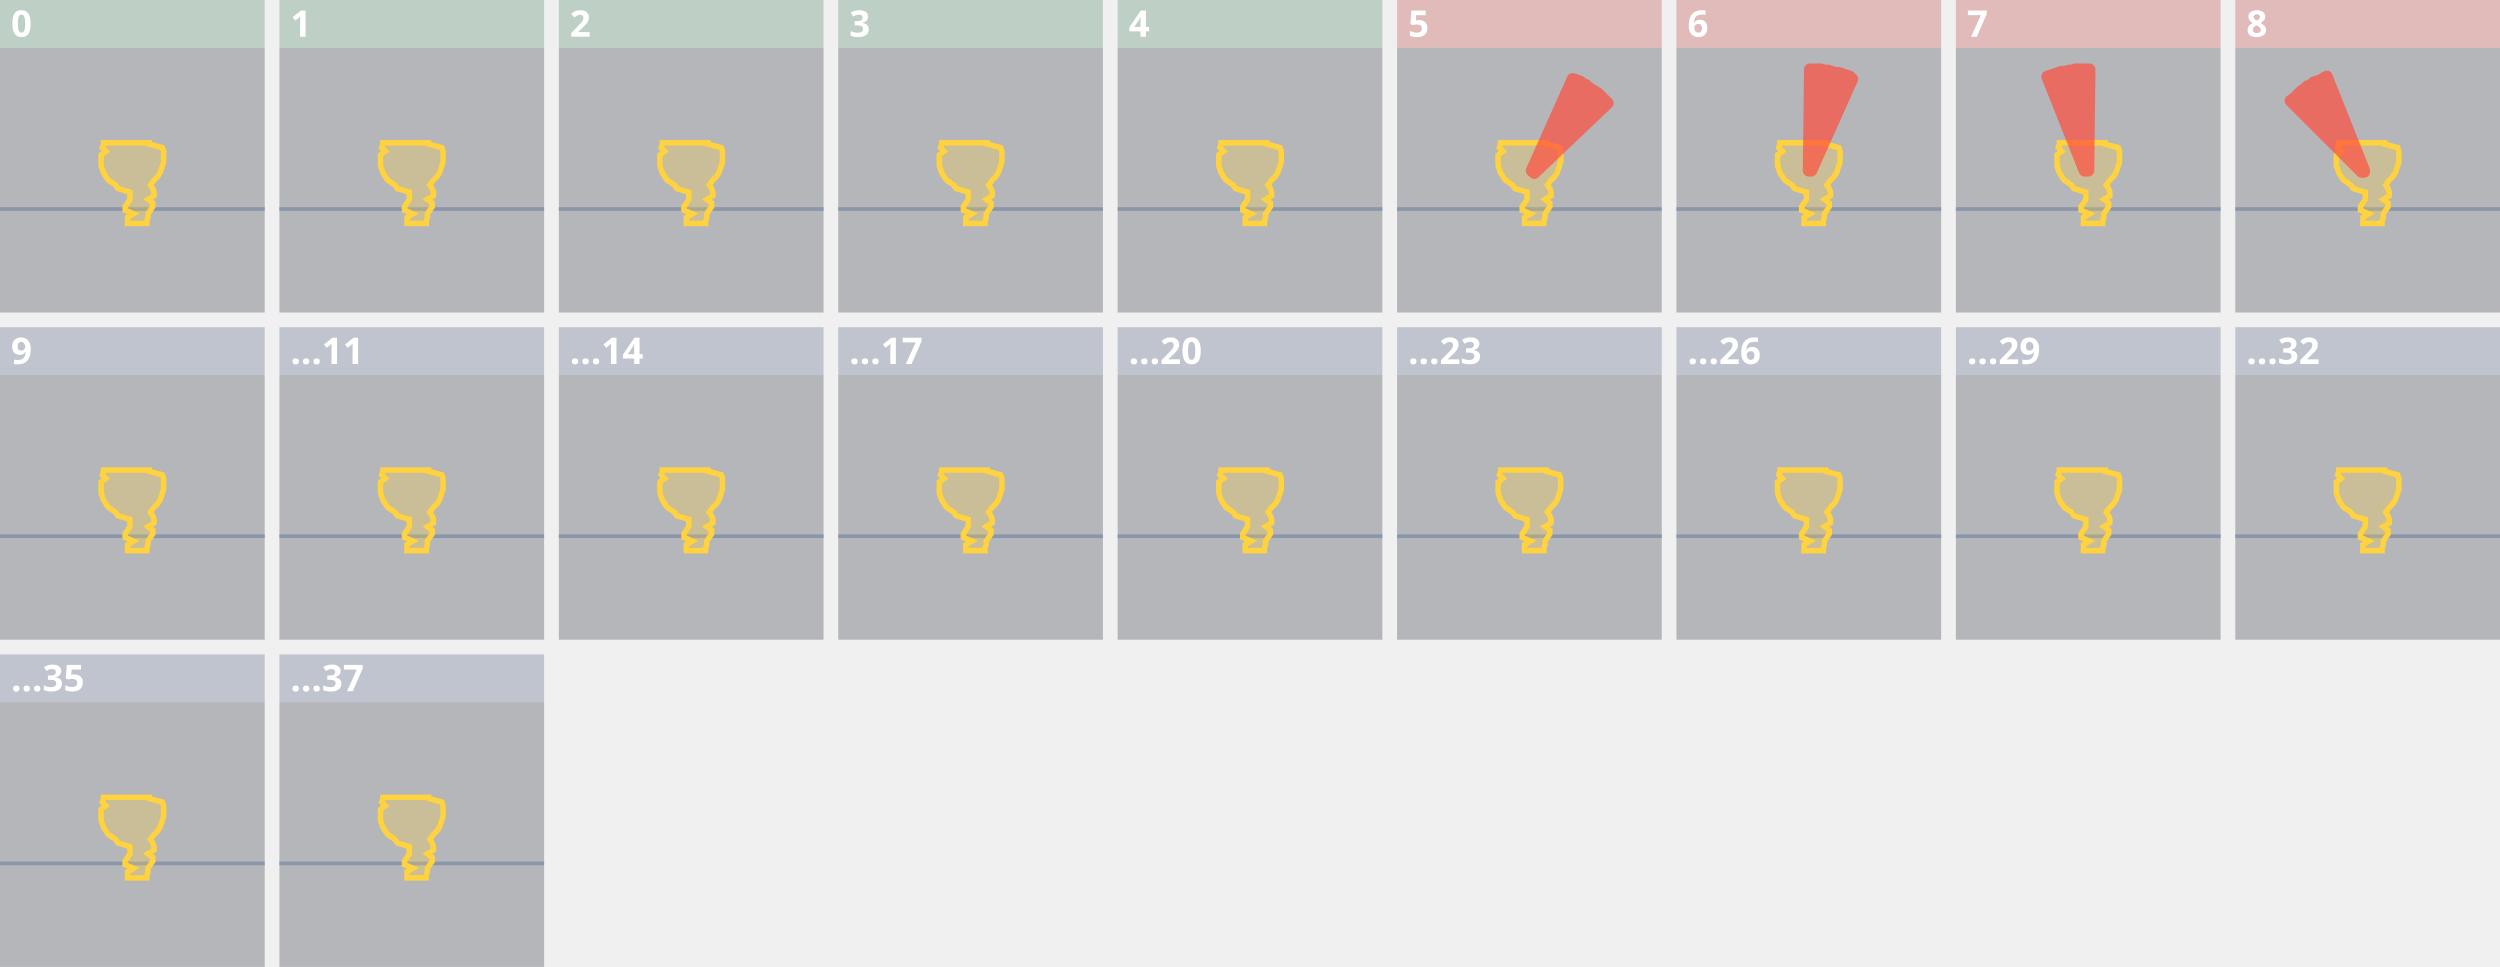
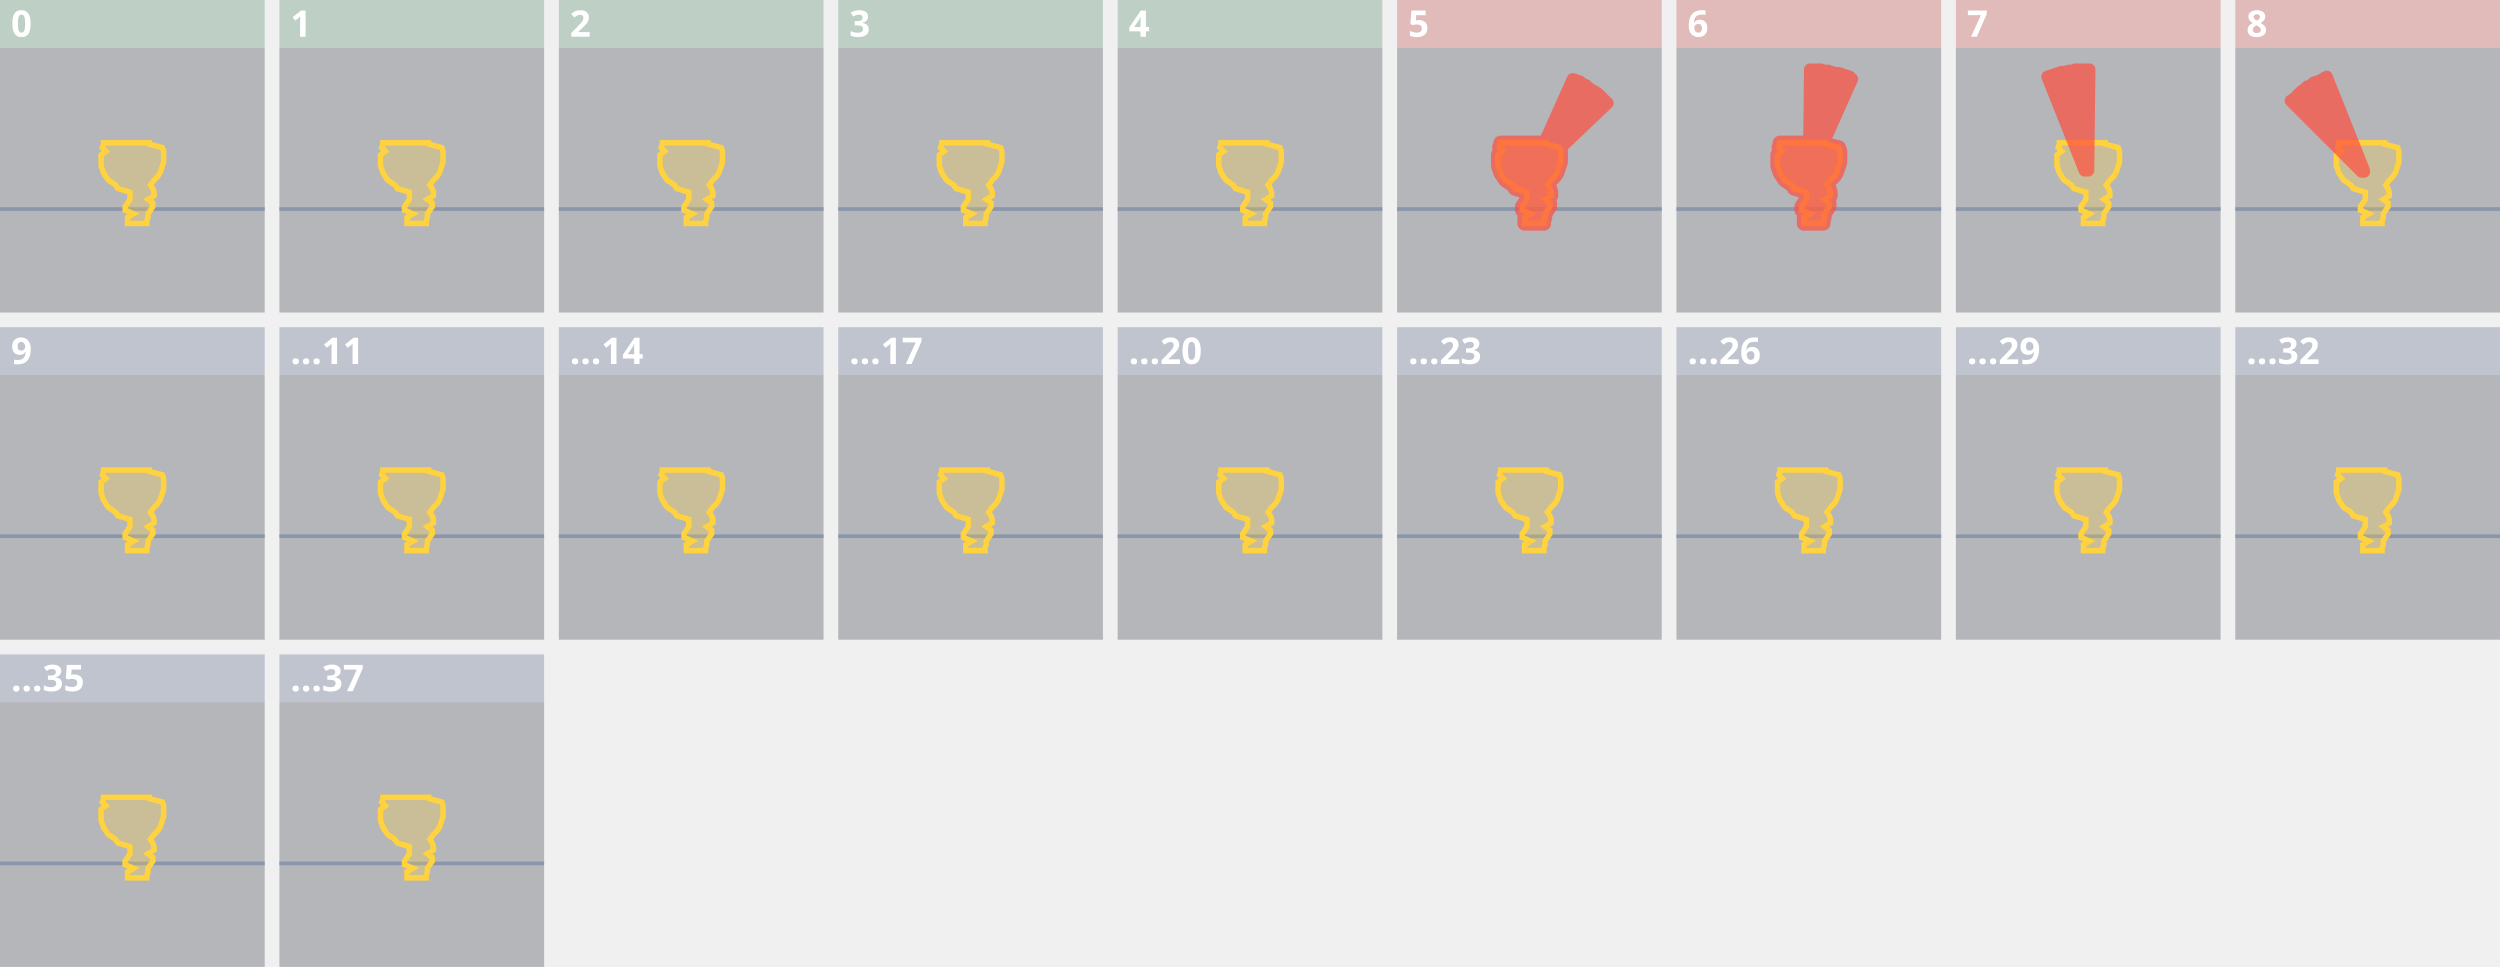
<svg xmlns="http://www.w3.org/2000/svg" viewBox="0 0 680 263" width="680" height="263">
  <style>text{font:bold 10px sans-serif;fill:#ffffff}.k{fill:#1b2230}.g{stroke:#8a96aa;stroke-width:3.06}use{stroke-width:4.58;fill-opacity:.28}.u{stroke:#ffd23f;fill:#ffd23f}.v{stroke:#4ade80;fill:#4ade80;fill-opacity:.6}.a{stroke:#e879f9;fill:#e879f9}.o{stroke:#22d3ee;fill:#22d3ee;fill-opacity:.5}.H{color:#ff4d3d;fill:#ff4d3d;opacity:.7}.G{color:#3b9cff;fill:#3b9cff;opacity:.75}.S{color:#ffa630;fill:#ffa630;opacity:.75}.T{color:#ffa630;fill:none;stroke:#ffa630;stroke-width:6.11;stroke-dasharray:12.2}.P{color:#c49bff;fill:none;stroke:#c49bff;stroke-width:3.06;stroke-dasharray:9.2}</style>
  <defs>
    <path id="b0" d="M-24 -31L14 -31L14 -30L25 -27L26 -24L26 -21L26 -18L26 -15L25 -12L24 -9L23 -6L21 -3L18 0L15 4L17 7L18 10L18 13L13 16L17 19L17 22L15 25L13 28L13 31L12 34L12 36L-4 36L-4 34L-4 31L1 28L-6 25L-6 22L-4 19L-2 16L-2 13L-2 10L-12 7L-14 4L-20 0L-22 -3L-24 -6L-25 -9L-26 -12L-26 -15L-26 -18L-26 -21L-22 -24L-25 -27L-24 -30Z" />
    <rect id="K" x="-110" y="-110" width="220" height="220" class="k" />
    <rect id="Ls" width="72" height="13" fill="#3f7d5a" />
    <rect id="La" width="72" height="13" fill="#b8332b" />
    <rect id="Le" width="72" height="13" fill="#46557a" />
  </defs>
  <use href="#Ls" x="0" y="0" />
  <text x="3" y="10">0</text>
  <svg x="0" y="13" width="72" height="72" viewBox="-110 -110 220 220">
    <use href="#K" />
    <line x1="-110" y1="24" x2="110" y2="24" class="g" />
    <use href="#b0" class="u" />
  </svg>
  <use href="#Ls" x="76" y="0" />
  <text x="79" y="10">1</text>
  <svg x="76" y="13" width="72" height="72" viewBox="-110 -110 220 220">
    <use href="#K" />
    <line x1="-110" y1="24" x2="110" y2="24" class="g" />
    <use href="#b0" class="u" />
  </svg>
  <use href="#Ls" x="152" y="0" />
  <text x="155" y="10">2</text>
  <svg x="152" y="13" width="72" height="72" viewBox="-110 -110 220 220">
    <use href="#K" />
    <line x1="-110" y1="24" x2="110" y2="24" class="g" />
    <use href="#b0" class="u" />
  </svg>
  <use href="#Ls" x="228" y="0" />
  <text x="231" y="10">3</text>
  <svg x="228" y="13" width="72" height="72" viewBox="-110 -110 220 220">
    <use href="#K" />
    <line x1="-110" y1="24" x2="110" y2="24" class="g" />
    <use href="#b0" class="u" />
  </svg>
  <use href="#Ls" x="304" y="0" />
  <text x="307" y="10">4</text>
  <svg x="304" y="13" width="72" height="72" viewBox="-110 -110 220 220">
    <use href="#K" />
    <line x1="-110" y1="24" x2="110" y2="24" class="g" />
    <use href="#b0" class="u" />
  </svg>
  <use href="#La" x="380" y="0" />
  <text x="383" y="10">5</text>
  <svg x="380" y="13" width="72" height="72" viewBox="-110 -110 220 220">
    <use href="#K" />
    <line x1="-110" y1="24" x2="110" y2="24" class="g" />
    <use href="#b0" class="u" />
    <g class="H">
      <path d="M36 -84L39 -83L42 -82L44 -80L47 -79L49 -77L52 -75L54 -74L57 -72L59 -70L61 -68L63 -66L65 -64L4 -6L4 -6L4 -7L4 -7L3 -7L3 -7L3 -7L3 -7L3 -7L3 -7L2 -8L2 -8L2 -8Z" stroke="currentColor" stroke-width="10" stroke-linejoin="round" />
+       <path d="M-24 -31L14 -31L14 -30L25 -27L26 -24L26 -21L26 -18L26 -15L25 -12L24 -9L23 -6L21 -3L18 0L15 4L17 7L18 10L18 13L13 16L17 19L17 22L15 25L13 28L13 31L12 34L12 36L-4 36L-4 34L-4 31L1 28L-6 25L-6 22L-4 19L-2 16L-2 13L-2 10L-12 7L-14 4L-20 0L-22 -3L-24 -6L-25 -9L-26 -12L-26 -15L-26 -18L-26 -21L-22 -24L-25 -27L-24 -30Z" stroke="currentColor" stroke-width="12" stroke-linejoin="round" />
    </g>
  </svg>
  <use href="#La" x="456" y="0" />
  <text x="459" y="10">6</text>
  <svg x="456" y="13" width="72" height="72" viewBox="-110 -110 220 220">
    <use href="#K" />
    <line x1="-110" y1="24" x2="110" y2="24" class="g" />
    <use href="#b0" class="u" />
    <g class="H">
      <path d="M1 -92L4 -92L7 -92L10 -92L13 -91L16 -91L19 -90L22 -89L25 -89L28 -88L31 -87L34 -86L36 -84L2 -8L2 -8L2 -8L1 -8L1 -8L1 -8L1 -8L1 -8L1 -8L0 -8L0 -8L0 -8L0 -8Z" stroke="currentColor" stroke-width="10" stroke-linejoin="round" />
+       <path d="M-24 -31L14 -31L14 -30L25 -27L26 -24L26 -21L26 -18L26 -15L25 -12L24 -9L23 -6L21 -3L18 0L15 4L17 7L18 10L18 13L13 16L17 19L17 22L15 25L13 28L13 31L12 34L12 36L-4 36L-4 34L-4 31L1 28L-6 25L-6 22L-4 19L-2 16L-2 13L-2 10L-12 7L-14 4L-20 0L-22 -3L-24 -6L-25 -9L-26 -12L-26 -15L-26 -18L-26 -21L-22 -24L-25 -27L-24 -30Z" stroke="currentColor" stroke-width="12" stroke-linejoin="round" />
    </g>
  </svg>
  <use href="#La" x="532" y="0" />
  <text x="535" y="10">7</text>
  <svg x="532" y="13" width="72" height="72" viewBox="-110 -110 220 220">
    <use href="#K" />
    <line x1="-110" y1="24" x2="110" y2="24" class="g" />
    <use href="#b0" class="u" />
    <g class="H">
      <path d="M-34 -86L-31 -87L-28 -88L-25 -89L-22 -90L-19 -90L-16 -91L-13 -91L-11 -92L-8 -92L-5 -92L-2 -92L1 -92L0 -8L0 -8L-1 -8L-1 -8L-1 -8L-1 -8L-1 -8L-2 -8L-2 -8L-2 -8L-2 -8L-2 -8L-3 -8Z" stroke="currentColor" stroke-width="10" stroke-linejoin="round" />
    </g>
  </svg>
  <use href="#La" x="608" y="0" />
  <text x="611" y="10">8</text>
  <svg x="608" y="13" width="72" height="72" viewBox="-110 -110 220 220">
    <use href="#K" />
    <line x1="-110" y1="24" x2="110" y2="24" class="g" />
    <use href="#b0" class="u" />
    <g class="H">
      <path d="M-64 -66L-61 -68L-59 -70L-57 -72L-55 -74L-52 -76L-50 -78L-47 -79L-45 -81L-42 -82L-39 -83L-36 -85L-34 -86L-3 -8L-3 -8L-3 -8L-3 -8L-3 -7L-4 -7L-4 -7L-4 -7L-4 -7L-4 -7L-4 -7L-4 -7L-5 -7Z" stroke="currentColor" stroke-width="10" stroke-linejoin="round" />
    </g>
  </svg>
  <use href="#Le" x="0" y="89" />
  <text x="3" y="99">9</text>
  <svg x="0" y="102" width="72" height="72" viewBox="-110 -110 220 220">
    <use href="#K" />
    <line x1="-110" y1="24" x2="110" y2="24" class="g" />
    <use href="#b0" class="u" />
  </svg>
  <use href="#Le" x="76" y="89" />
  <text x="79" y="99">…11</text>
  <svg x="76" y="102" width="72" height="72" viewBox="-110 -110 220 220">
    <use href="#K" />
    <line x1="-110" y1="24" x2="110" y2="24" class="g" />
    <use href="#b0" class="u" />
  </svg>
  <use href="#Le" x="152" y="89" />
  <text x="155" y="99">…14</text>
  <svg x="152" y="102" width="72" height="72" viewBox="-110 -110 220 220">
    <use href="#K" />
    <line x1="-110" y1="24" x2="110" y2="24" class="g" />
    <use href="#b0" class="u" />
  </svg>
  <use href="#Le" x="228" y="89" />
  <text x="231" y="99">…17</text>
  <svg x="228" y="102" width="72" height="72" viewBox="-110 -110 220 220">
    <use href="#K" />
    <line x1="-110" y1="24" x2="110" y2="24" class="g" />
    <use href="#b0" class="u" />
  </svg>
  <use href="#Le" x="304" y="89" />
  <text x="307" y="99">…20</text>
  <svg x="304" y="102" width="72" height="72" viewBox="-110 -110 220 220">
    <use href="#K" />
    <line x1="-110" y1="24" x2="110" y2="24" class="g" />
    <use href="#b0" class="u" />
  </svg>
  <use href="#Le" x="380" y="89" />
  <text x="383" y="99">…23</text>
  <svg x="380" y="102" width="72" height="72" viewBox="-110 -110 220 220">
    <use href="#K" />
    <line x1="-110" y1="24" x2="110" y2="24" class="g" />
    <use href="#b0" class="u" />
  </svg>
  <use href="#Le" x="456" y="89" />
  <text x="459" y="99">…26</text>
  <svg x="456" y="102" width="72" height="72" viewBox="-110 -110 220 220">
    <use href="#K" />
    <line x1="-110" y1="24" x2="110" y2="24" class="g" />
    <use href="#b0" class="u" />
  </svg>
  <use href="#Le" x="532" y="89" />
  <text x="535" y="99">…29</text>
  <svg x="532" y="102" width="72" height="72" viewBox="-110 -110 220 220">
    <use href="#K" />
    <line x1="-110" y1="24" x2="110" y2="24" class="g" />
    <use href="#b0" class="u" />
  </svg>
  <use href="#Le" x="608" y="89" />
  <text x="611" y="99">…32</text>
  <svg x="608" y="102" width="72" height="72" viewBox="-110 -110 220 220">
    <use href="#K" />
    <line x1="-110" y1="24" x2="110" y2="24" class="g" />
    <use href="#b0" class="u" />
  </svg>
  <use href="#Le" x="0" y="178" />
  <text x="3" y="188">…35</text>
  <svg x="0" y="191" width="72" height="72" viewBox="-110 -110 220 220">
    <use href="#K" />
    <line x1="-110" y1="24" x2="110" y2="24" class="g" />
    <use href="#b0" class="u" />
  </svg>
  <use href="#Le" x="76" y="178" />
  <text x="79" y="188">…37</text>
  <svg x="76" y="191" width="72" height="72" viewBox="-110 -110 220 220">
    <use href="#K" />
    <line x1="-110" y1="24" x2="110" y2="24" class="g" />
    <use href="#b0" class="u" />
  </svg>
</svg>
